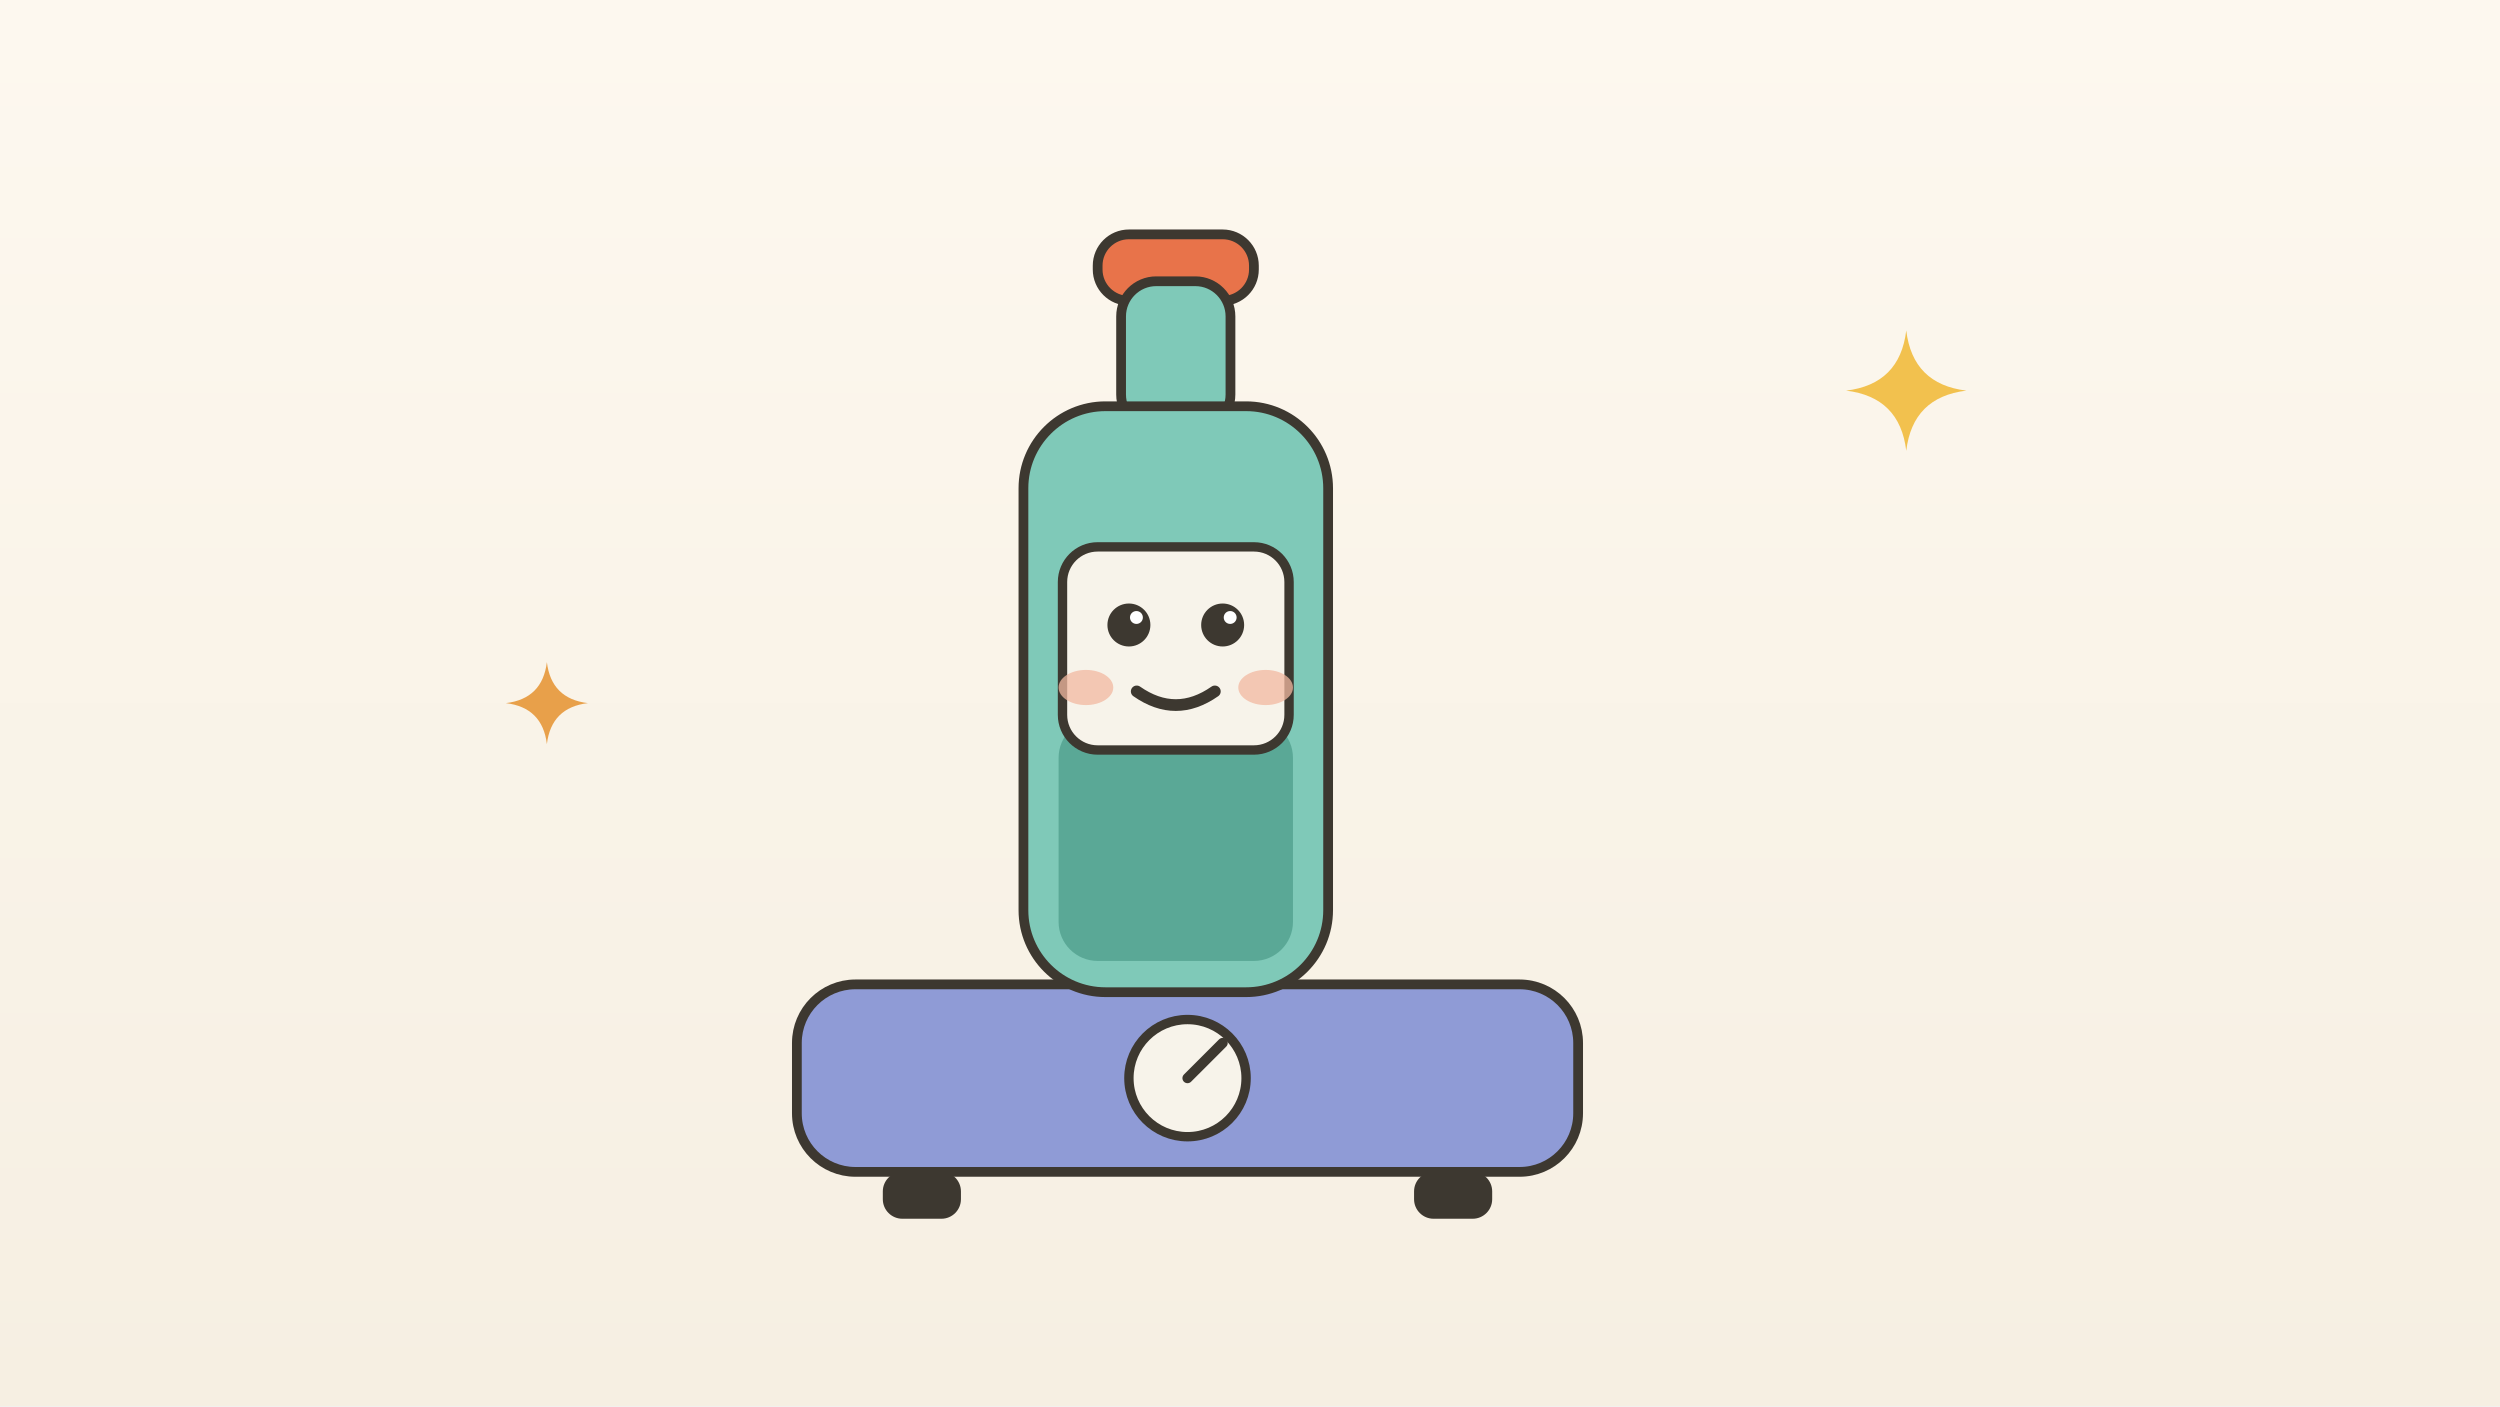
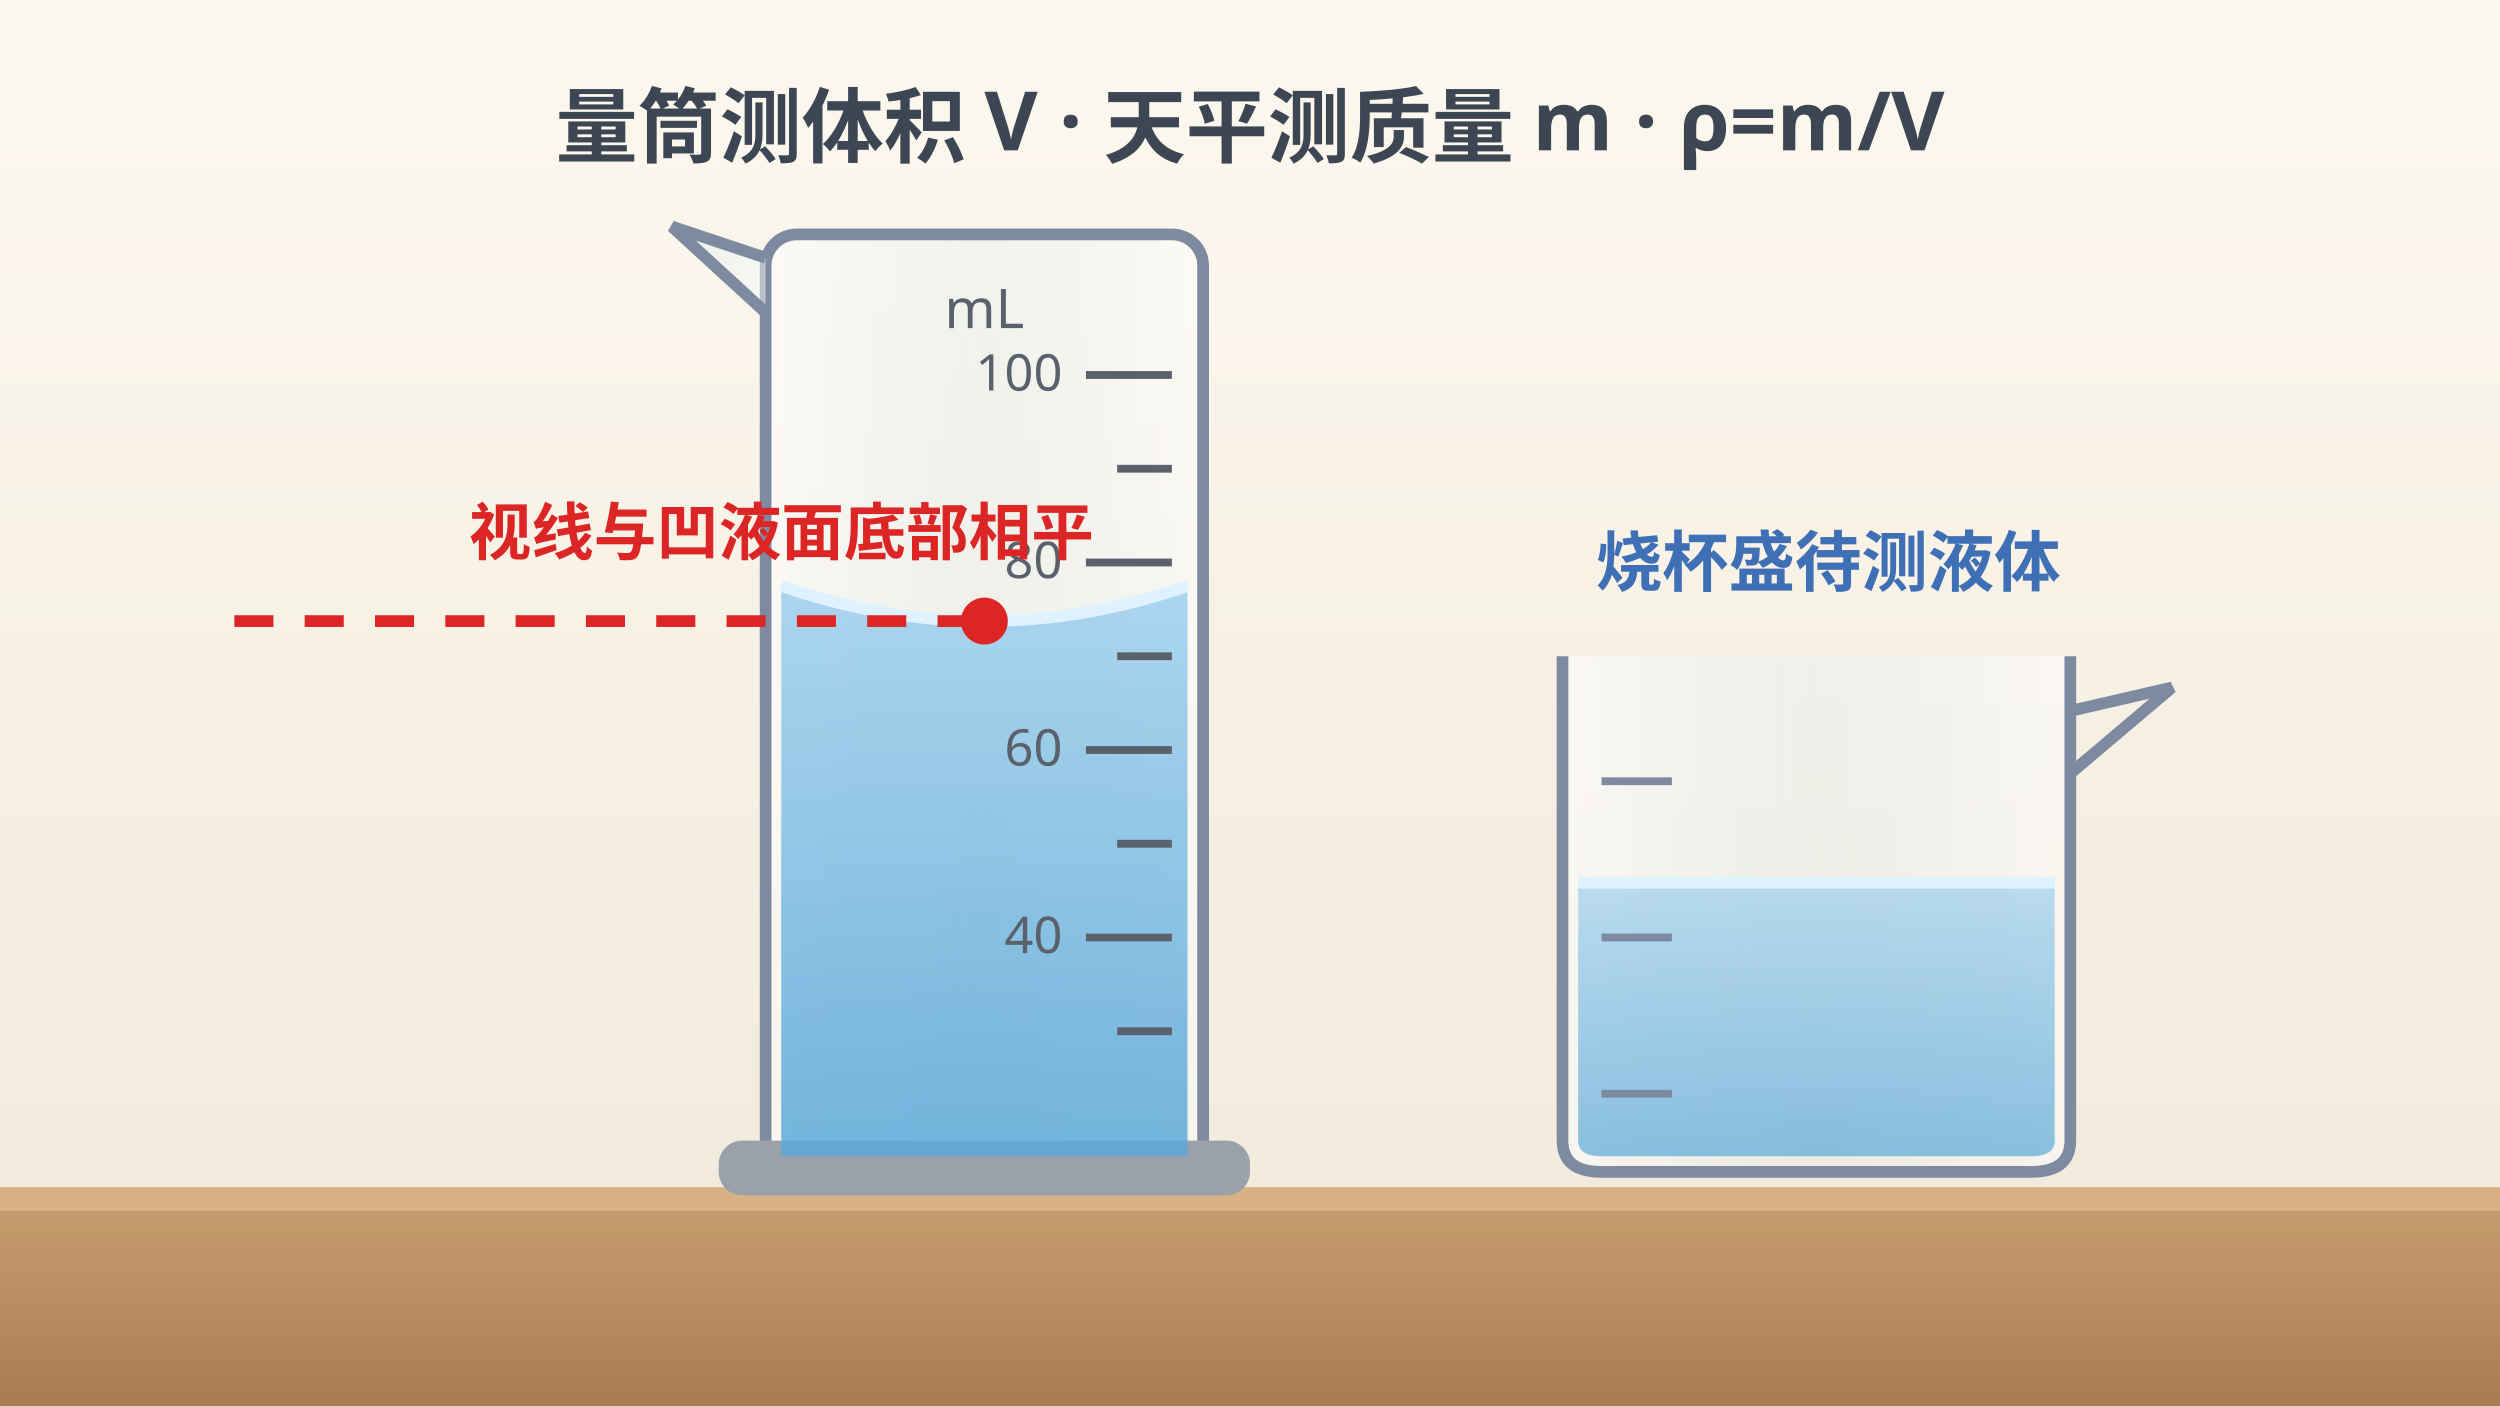
<svg xmlns="http://www.w3.org/2000/svg" viewBox="0 0 640 360" width="640" height="360">
  <defs>
    <linearGradient id="bg" x1="0" y1="0" x2="0" y2="1">
      <stop offset="0" stop-color="#fdf8ef" />
-       <stop offset="1" stop-color="#f6efe2" />
+       <stop offset="1" stop-color="#f0e9da" />
+     </linearGradient>
+     <linearGradient id="water" x1="0" y1="0" x2="0" y2="1">
+       <stop offset="0" stop-color="#9fd0ee" />
+       <stop offset="1" stop-color="#5aa8d8" />
+     </linearGradient>
+     <linearGradient id="glassw" x1="0" y1="0" x2="1" y2="0">
+       <stop offset="0" stop-color="#ffffff" stop-opacity=".55" />
+       <stop offset=".5" stop-color="#dcecf6" stop-opacity=".25" />
+       <stop offset="1" stop-color="#ffffff" stop-opacity=".5" />
+     </linearGradient>
+     <linearGradient id="wood" x1="0" y1="0" x2="0" y2="1">
+       <stop offset="0" stop-color="#c9a071" />
+       <stop offset="1" stop-color="#a97c50" />
    </linearGradient>
  </defs>
  <rect width="640" height="360" fill="url(#bg)" />
-   <rect x="204" y="252" width="200" height="48" rx="15" fill="#8f9bd6" stroke="#3d3830" stroke-width="2.5" />
-   <circle cx="304" cy="276" r="15" fill="#f7f3ea" stroke="#3d3830" stroke-width="2.4" />
-   <line x1="304" y1="276" x2="313" y2="267" stroke="#3d3830" stroke-width="2.6" stroke-linecap="round" />
-   <rect x="226" y="300" width="20" height="12" rx="5" fill="#3d3830" />
-   <rect x="362" y="300" width="20" height="12" rx="5" fill="#3d3830" />
-   <rect x="281" y="60" width="40" height="17" rx="8" fill="#e8734a" stroke="#3d3830" stroke-width="2.5" />
-   <rect x="287" y="72" width="28" height="38" rx="9" fill="#7fc9b8" stroke="#3d3830" stroke-width="2.5" />
-   <rect x="262" y="104" width="78" height="150" rx="21" fill="#7fc9b8" stroke="#3d3830" stroke-width="2.5" />
-   <rect x="271" y="184" width="60" height="62" rx="10" fill="#5aa896" />
-   <rect x="272" y="140" width="58" height="52" rx="9" fill="#f7f3ea" stroke="#3d3830" stroke-width="2.4" />
-   <circle cx="289" cy="160" r="5.5" fill="#3d3830" />
-   <circle cx="290.925" cy="158.075" r="1.65" fill="#ffffff" />
-   <circle cx="313" cy="160" r="5.5" fill="#3d3830" />
-   <circle cx="314.925" cy="158.075" r="1.65" fill="#ffffff" />
-   <path d="M291.0,177 q10.0,7 20,0" fill="none" stroke="#3d3830" stroke-width="3" stroke-linecap="round" />
-   <ellipse cx="278" cy="176" rx="7" ry="4.5" fill="#f2b8a0" opacity="0.75" />
-   <ellipse cx="324" cy="176" rx="7" ry="4.5" fill="#f2b8a0" opacity="0.75" />
-   <path d="M0,-14 Q1.5,-1.5 14,0 Q1.5,1.5 0,14 Q-1.5,1.5 -14,0 Q-1.5,-1.5 0,-14 Z" transform="translate(488,100) scale(1.1)" fill="#f2c14e" />
-   <path d="M0,-14 Q1.5,-1.5 14,0 Q1.5,1.5 0,14 Q-1.5,1.5 -14,0 Q-1.5,-1.5 0,-14 Z" transform="translate(140,180) scale(0.75)" fill="#e8a04a" />
+   <rect x="0" y="304" width="640" height="56" fill="url(#wood)" />
+   <rect x="0" y="304" width="640" height="6" fill="#d8b184" />
+   <g>
+     <rect x="196" y="60" width="112" height="244" rx="8" fill="url(#glassw)" stroke="#7d8aa0" stroke-width="3" />
+     <rect x="184" y="292" width="136" height="14" rx="6" fill="#9aa1ab" />
+     <path d="M200 150 Q252 168 304 150 L304 296 L200 296 Z" fill="url(#water)" opacity=".85" />
+     <path d="M200 150 Q252 168 304 150" fill="none" stroke="#dff2ff" stroke-width="3" />
+     <g stroke="#5b616b" stroke-width="2">
+       <line x1="278" y1="96" x2="300" y2="96" />
+       <line x1="286" y1="120" x2="300" y2="120" />
+       <line x1="278" y1="144" x2="300" y2="144" />
+       <line x1="286" y1="168" x2="300" y2="168" />
+       <line x1="278" y1="192" x2="300" y2="192" />
+       <line x1="286" y1="216" x2="300" y2="216" />
+       <line x1="278" y1="240" x2="300" y2="240" />
+       <line x1="286" y1="264" x2="300" y2="264" />
+     </g>
+     <g font-family="sans-serif" font-size="13" fill="#5b616b" text-anchor="end">
+       <text x="272" y="100">100</text>
+       <text x="272" y="148">80</text>
+       <text x="272" y="196">60</text>
+       <text x="272" y="244">40</text>
+     </g>
+     <text x="252" y="84" font-size="14" fill="#5b616b" text-anchor="middle" font-family="sans-serif">mL</text>
+     <path d="M196 66 L172 58 L196 80" fill="url(#glassw)" stroke="#7d8aa0" stroke-width="3" />
+   </g>
+   <line x1="60" y1="159" x2="252" y2="159" stroke="#dc2626" stroke-width="3" stroke-dasharray="10 8" />
+   <circle cx="252" cy="159" r="6" fill="#dc2626" />
+   <text x="120" y="142" font-size="16" font-weight="700" fill="#dc2626" font-family="sans-serif">视线与凹液面底部相平</text>
+   <g>
+     <path d="M400 168 L400 292 Q400 300 410 300 L520 300 Q530 300 530 292 L530 168" fill="url(#glassw)" stroke="#7d8aa0" stroke-width="3" />
+     <path d="M530 182 L556 176 L530 198" fill="none" stroke="#7d8aa0" stroke-width="3" />
+     <path d="M404 226 L526 226 L526 292 Q526 296 520 296 L410 296 Q404 296 404 292 Z" fill="url(#water)" opacity=".7" />
+     <line x1="404" y1="226" x2="526" y2="226" stroke="#dff2ff" stroke-width="3" />
+     <g stroke="#7d8aa0" stroke-width="2">
+       <line x1="410" y1="200" x2="428" y2="200" />
+       <line x1="410" y1="240" x2="428" y2="240" />
+       <line x1="410" y1="280" x2="428" y2="280" />
+     </g>
+   </g>
+   <text x="468" y="150" font-size="17" font-weight="700" fill="#3f6fb5" text-anchor="middle" font-family="sans-serif">烧杯盛待测液体</text>
+   <text x="320" y="40" font-size="21" font-weight="700" fill="#3d4653" text-anchor="middle" font-family="sans-serif">量筒测体积 V · 天平测质量 m · ρ=m/V</text>
</svg>
